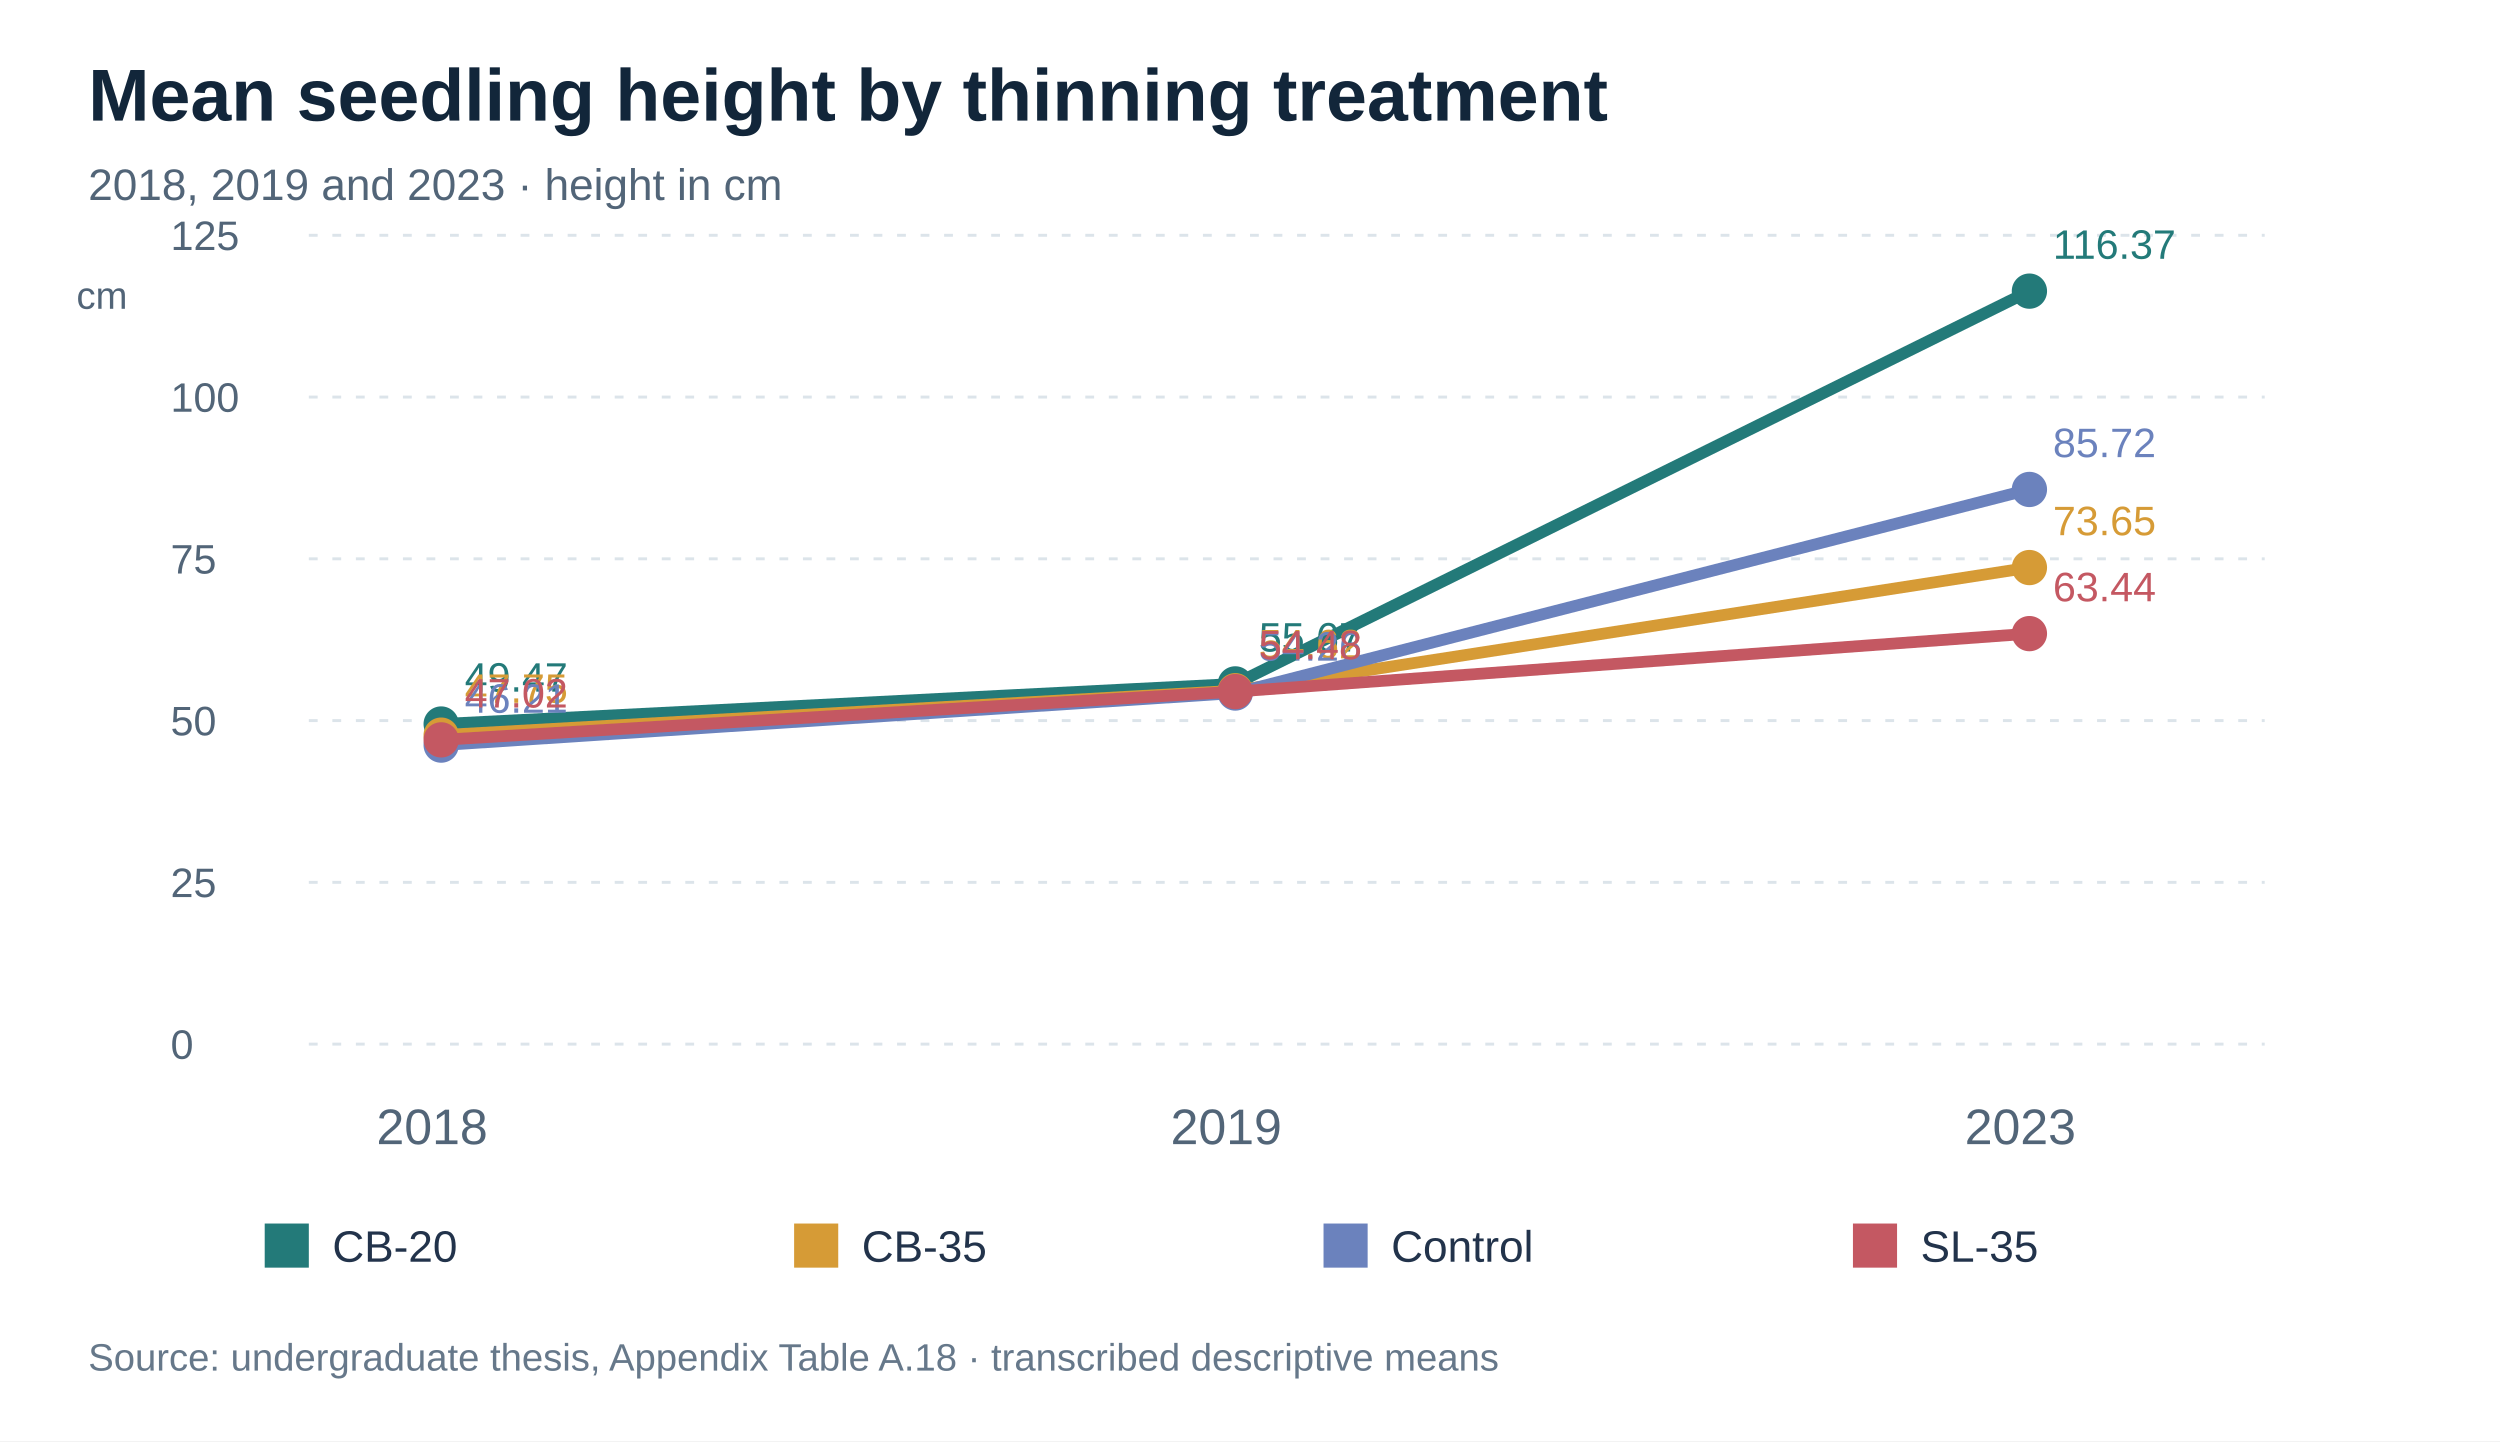
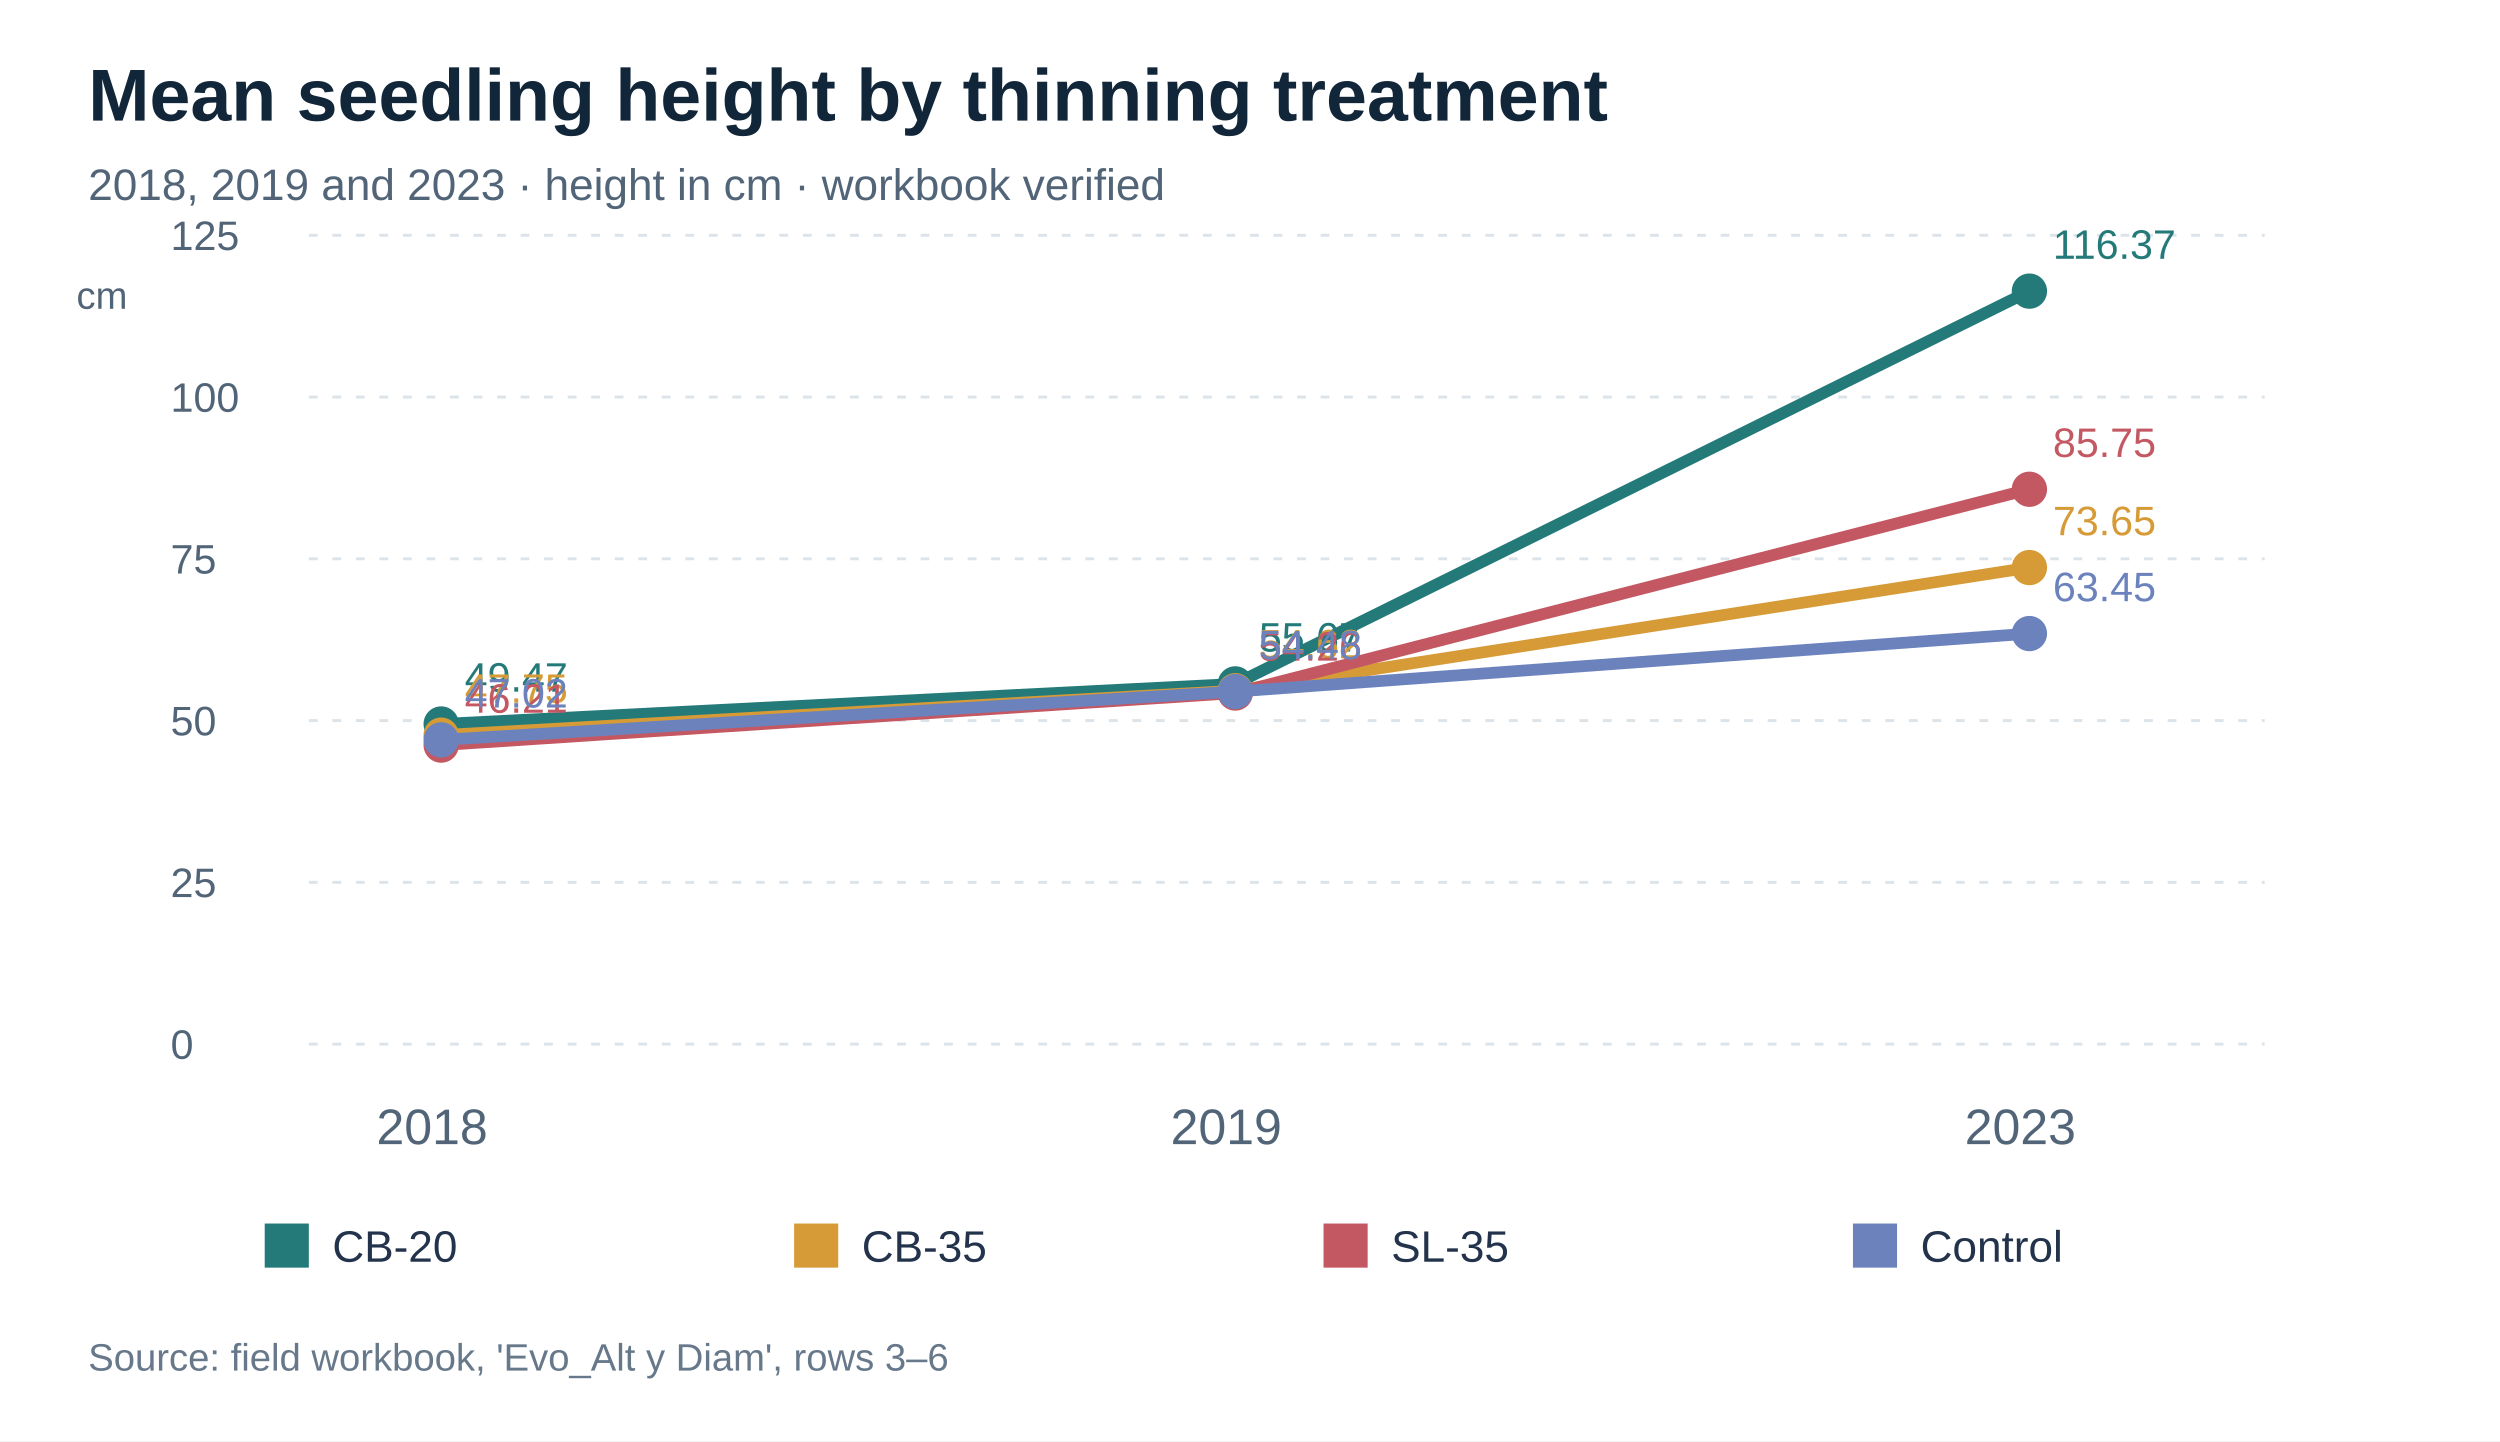
<svg xmlns="http://www.w3.org/2000/svg" width="850" height="490" viewBox="0 0 850 490">
  <rect width="850" height="490" fill="#fff" />
  <g font-family="Arial">
    <text x="30" y="41" fill="#12263a" font-size="25" font-weight="700">Mean seedling height by thinning treatment</text>
-     <text x="30" y="68" fill="#526578" font-size="15">2018, 2019 and 2023 · height in cm</text>
+     <text x="30" y="68" fill="#526578" font-size="15">2018, 2019 and 2023 · height in cm · workbook verified</text>
    <text x="26" y="105" fill="#526578" font-size="13">cm</text>
    <line x1="105" y1="355" x2="770" y2="355" stroke="#dce4ea" stroke-dasharray="3 5" />
    <text x="58" y="360" font-size="14" fill="#526578">0</text>
    <line x1="105" y1="300" x2="770" y2="300" stroke="#dce4ea" stroke-dasharray="3 5" />
    <text x="58" y="305" font-size="14" fill="#526578">25</text>
    <line x1="105" y1="245" x2="770" y2="245" stroke="#dce4ea" stroke-dasharray="3 5" />
    <text x="58" y="250" font-size="14" fill="#526578">50</text>
    <line x1="105" y1="190" x2="770" y2="190" stroke="#dce4ea" stroke-dasharray="3 5" />
    <text x="58" y="195" font-size="14" fill="#526578">75</text>
    <line x1="105" y1="135" x2="770" y2="135" stroke="#dce4ea" stroke-dasharray="3 5" />
    <text x="58" y="140" font-size="14" fill="#526578">100</text>
    <line x1="105" y1="80" x2="770" y2="80" stroke="#dce4ea" stroke-dasharray="3 5" />
    <text x="58" y="85" font-size="14" fill="#526578">125</text>
-     <polyline points="150,246.166 420,232.526 690,98.986" fill="none" stroke="#237a79" stroke-width="4" />
-     <circle cx="150" cy="246.166" r="6" fill="#237a79" />
-     <text x="158" y="235.166" fill="#237a79" font-size="14">49.47</text>
-     <circle cx="420" cy="232.526" r="6" fill="#237a79" />
-     <text x="428" y="221.526" fill="#237a79" font-size="14">55.67</text>
+     <polyline points="150,246.16 420,232.527 690,98.986" fill="none" stroke="#237a79" stroke-width="4" />
+     <circle cx="150" cy="246.16" r="6" fill="#237a79" />
+     <text x="158" y="235.16" fill="#237a79" font-size="14">49.47</text>
+     <circle cx="420" cy="232.527" r="6" fill="#237a79" />
+     <text x="428" y="221.527" fill="#237a79" font-size="14">55.67</text>
    <circle cx="690" cy="98.986" r="6" fill="#237a79" />
    <text x="698" y="87.986" fill="#237a79" font-size="14">116.37</text>
-     <polyline points="150,249.95 420,234.836 690,192.97" fill="none" stroke="#d69b36" stroke-width="4" />
-     <circle cx="150" cy="249.95" r="6" fill="#d69b36" />
-     <text x="158" y="238.95" fill="#d69b36" font-size="14">47.75</text>
-     <circle cx="420" cy="234.836" r="6" fill="#d69b36" />
-     <text x="428" y="223.836" fill="#d69b36" font-size="14">54.62</text>
+     <polyline points="150,249.947 420,234.841 690,192.97" fill="none" stroke="#d69b36" stroke-width="4" />
+     <circle cx="150" cy="249.947" r="6" fill="#d69b36" />
+     <text x="158" y="238.947" fill="#d69b36" font-size="14">47.75</text>
+     <circle cx="420" cy="234.841" r="6" fill="#d69b36" />
+     <text x="428" y="223.841" fill="#d69b36" font-size="14">54.62</text>
    <circle cx="690" cy="192.97" r="6" fill="#d69b36" />
    <text x="698" y="181.97" fill="#d69b36" font-size="14">73.65</text>
-     <polyline points="150,253.338 420,235.628 690,166.416" fill="none" stroke="#6b82bd" stroke-width="4" />
-     <circle cx="150" cy="253.338" r="6" fill="#6b82bd" />
-     <text x="158" y="242.338" fill="#6b82bd" font-size="14">46.21</text>
-     <circle cx="420" cy="235.628" r="6" fill="#6b82bd" />
-     <text x="428" y="224.628" fill="#6b82bd" font-size="14">54.26</text>
-     <circle cx="690" cy="166.416" r="6" fill="#6b82bd" />
-     <text x="698" y="155.416" fill="#6b82bd" font-size="14">85.72</text>
-     <polyline points="150,251.556 420,235.144 690,215.432" fill="none" stroke="#c45862" stroke-width="4" />
-     <circle cx="150" cy="251.556" r="6" fill="#c45862" />
-     <text x="158" y="240.556" fill="#c45862" font-size="14">47.02</text>
-     <circle cx="420" cy="235.144" r="6" fill="#c45862" />
-     <text x="428" y="224.144" fill="#c45862" font-size="14">54.48</text>
-     <circle cx="690" cy="215.432" r="6" fill="#c45862" />
-     <text x="698" y="204.432" fill="#c45862" font-size="14">63.44</text>
+     <polyline points="150,253.337 420,235.63 690,166.35" fill="none" stroke="#c45862" stroke-width="4" />
+     <circle cx="150" cy="253.337" r="6" fill="#c45862" />
+     <text x="158" y="242.337" fill="#c45862" font-size="14">46.21</text>
+     <circle cx="420" cy="235.63" r="6" fill="#c45862" />
+     <text x="428" y="224.63" fill="#c45862" font-size="14">54.26</text>
+     <circle cx="690" cy="166.35" r="6" fill="#c45862" />
+     <text x="698" y="155.35" fill="#c45862" font-size="14">85.75</text>
+     <polyline points="150,251.561 420,235.136 690,215.41" fill="none" stroke="#6b82bd" stroke-width="4" />
+     <circle cx="150" cy="251.561" r="6" fill="#6b82bd" />
+     <text x="158" y="240.561" fill="#6b82bd" font-size="14">47.02</text>
+     <circle cx="420" cy="235.136" r="6" fill="#6b82bd" />
+     <text x="428" y="224.136" fill="#6b82bd" font-size="14">54.48</text>
+     <circle cx="690" cy="215.41" r="6" fill="#6b82bd" />
+     <text x="698" y="204.41" fill="#6b82bd" font-size="14">63.45</text>
    <text x="128" y="389" font-size="17" fill="#526578">2018</text>
    <text x="398" y="389" font-size="17" fill="#526578">2019</text>
    <text x="668" y="389" font-size="17" fill="#526578">2023</text>
    <rect x="90" y="416" width="15" height="15" fill="#237a79" />
    <text x="113" y="429" font-size="15" fill="#22334b">CB-20</text>
    <rect x="270" y="416" width="15" height="15" fill="#d69b36" />
    <text x="293" y="429" font-size="15" fill="#22334b">CB-35</text>
-     <rect x="450" y="416" width="15" height="15" fill="#6b82bd" />
-     <text x="473" y="429" font-size="15" fill="#22334b">Control</text>
-     <rect x="630" y="416" width="15" height="15" fill="#c45862" />
-     <text x="653" y="429" font-size="15" fill="#22334b">SL-35</text>
-     <text x="30" y="466" fill="#66788a" font-size="13">Source: undergraduate thesis, Appendix Table A.18 · transcribed descriptive means</text>
+     <rect x="450" y="416" width="15" height="15" fill="#c45862" />
+     <text x="473" y="429" font-size="15" fill="#22334b">SL-35</text>
+     <rect x="630" y="416" width="15" height="15" fill="#6b82bd" />
+     <text x="653" y="429" font-size="15" fill="#22334b">Control</text>
+     <text x="30" y="466" fill="#66788a" font-size="13">Source: field workbook, 'Evo_Alt y Diam', rows 3–6</text>
  </g>
</svg>
